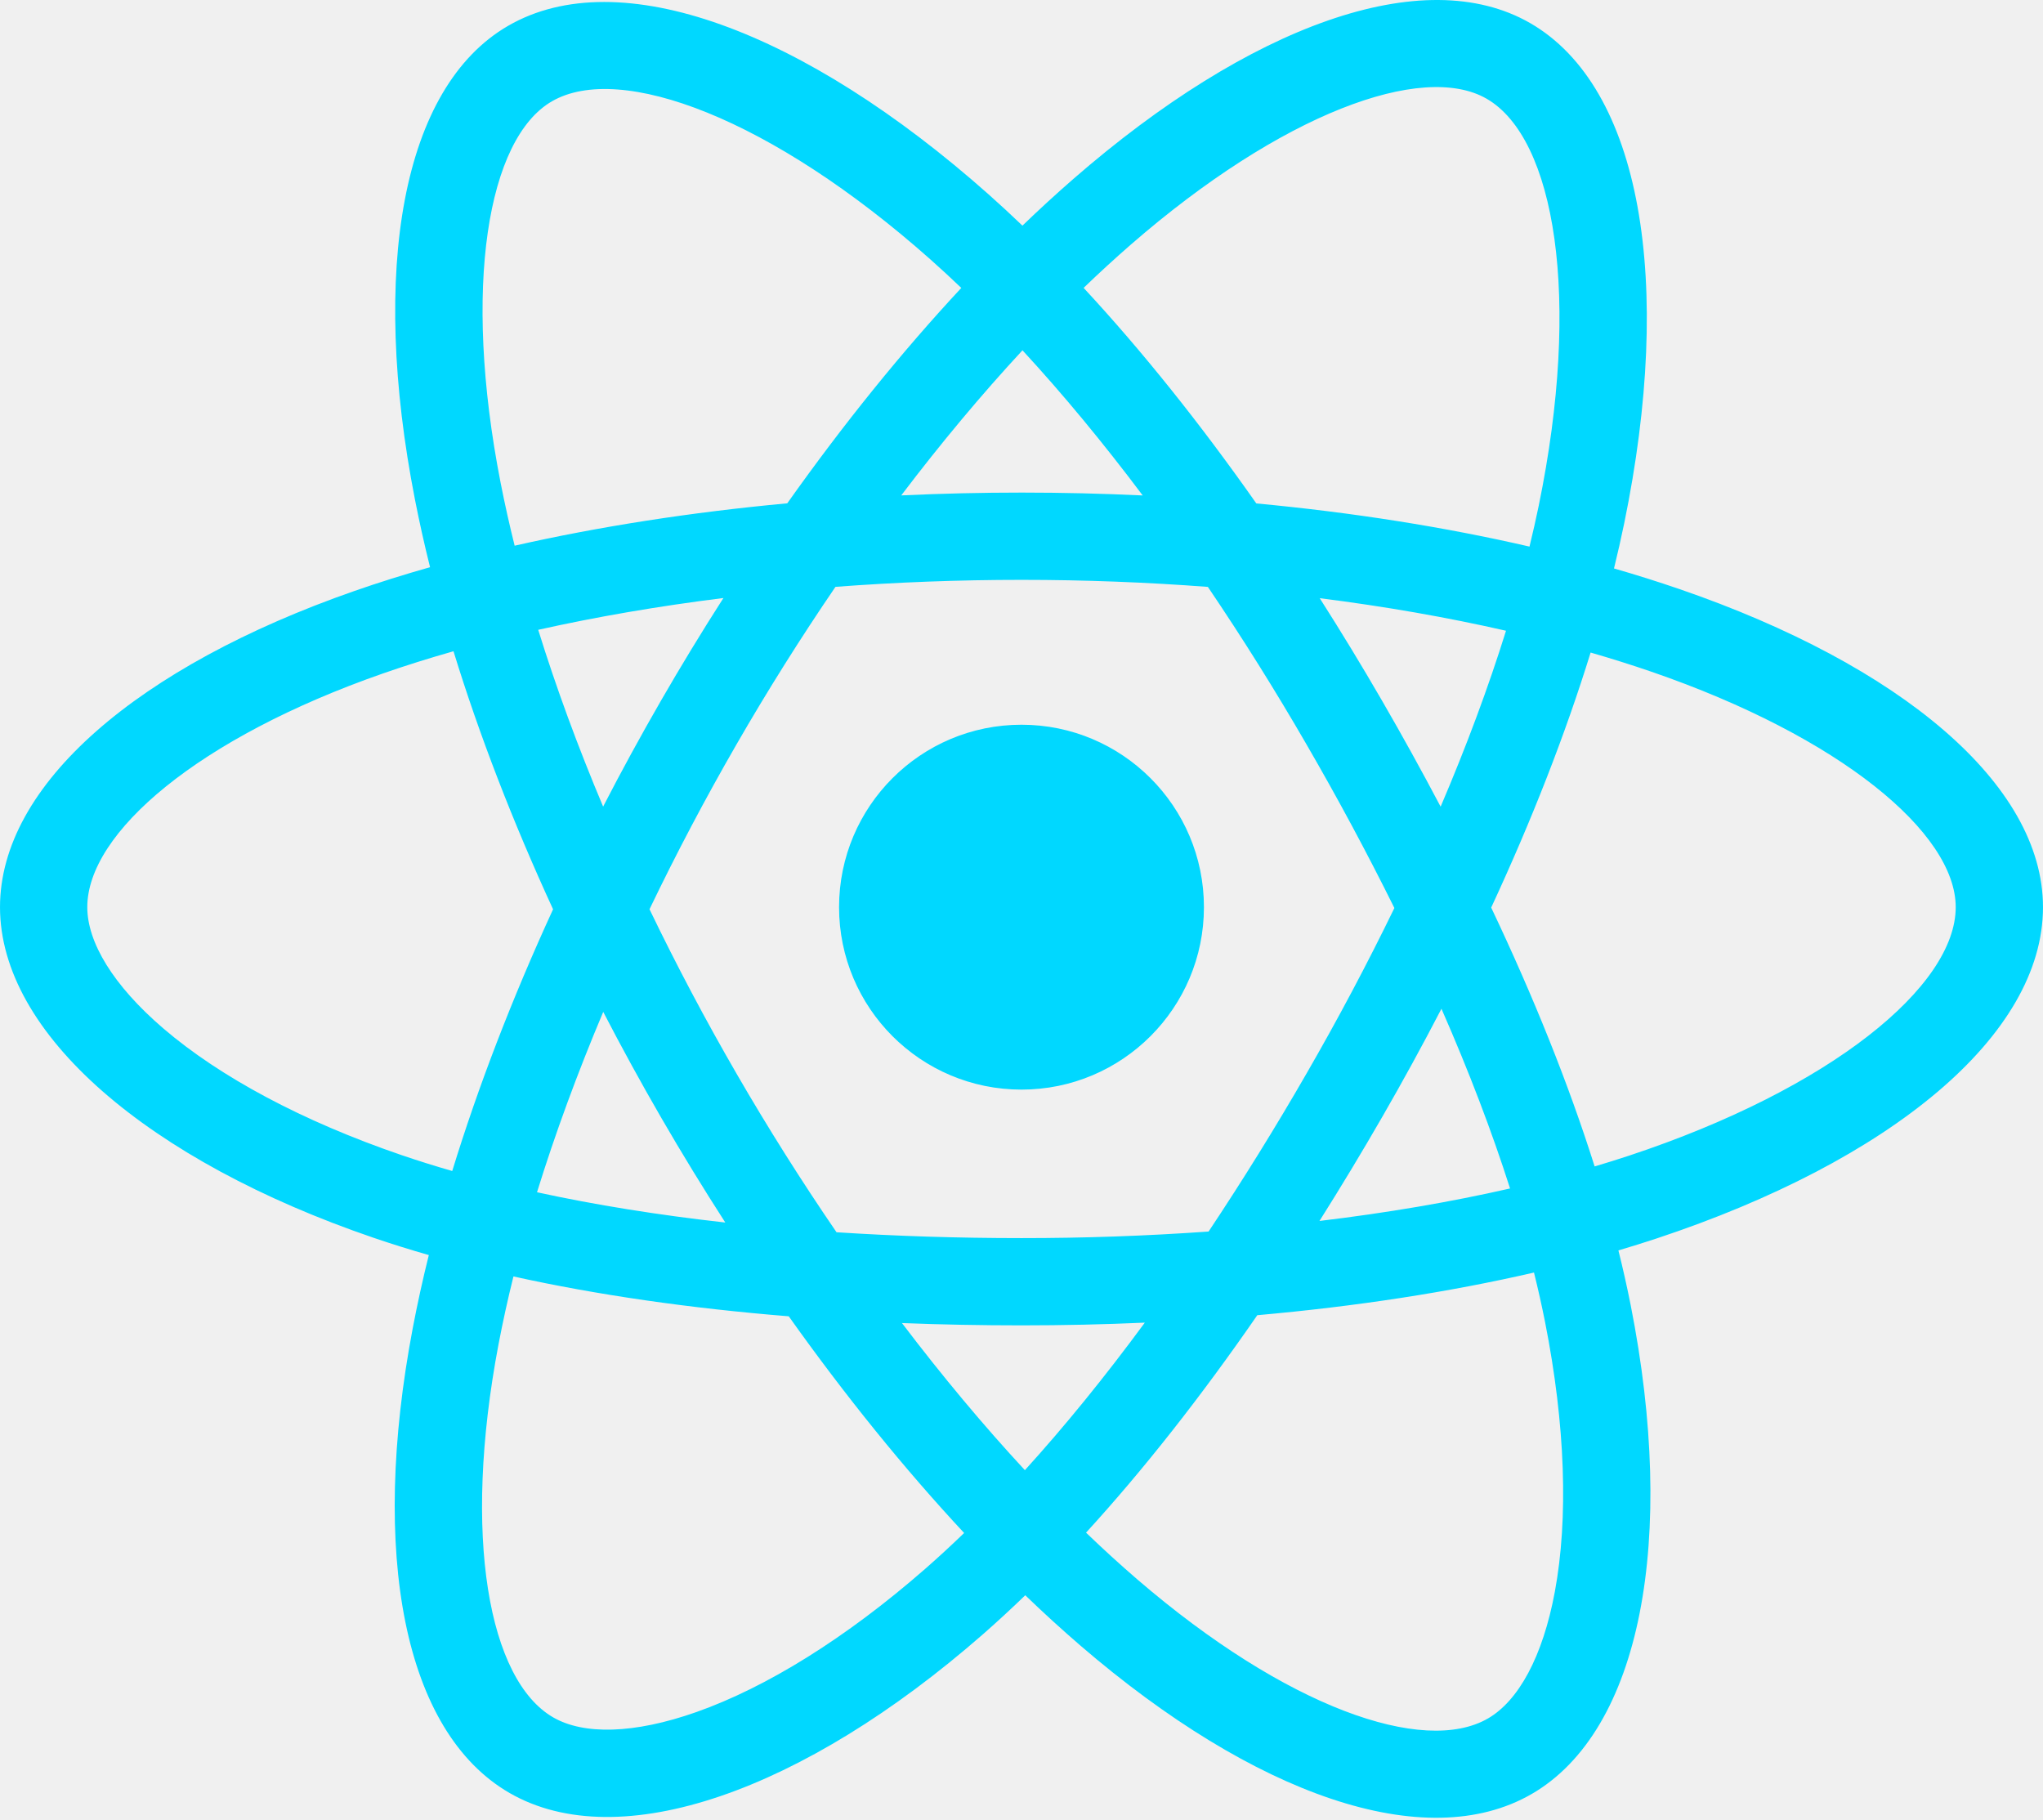
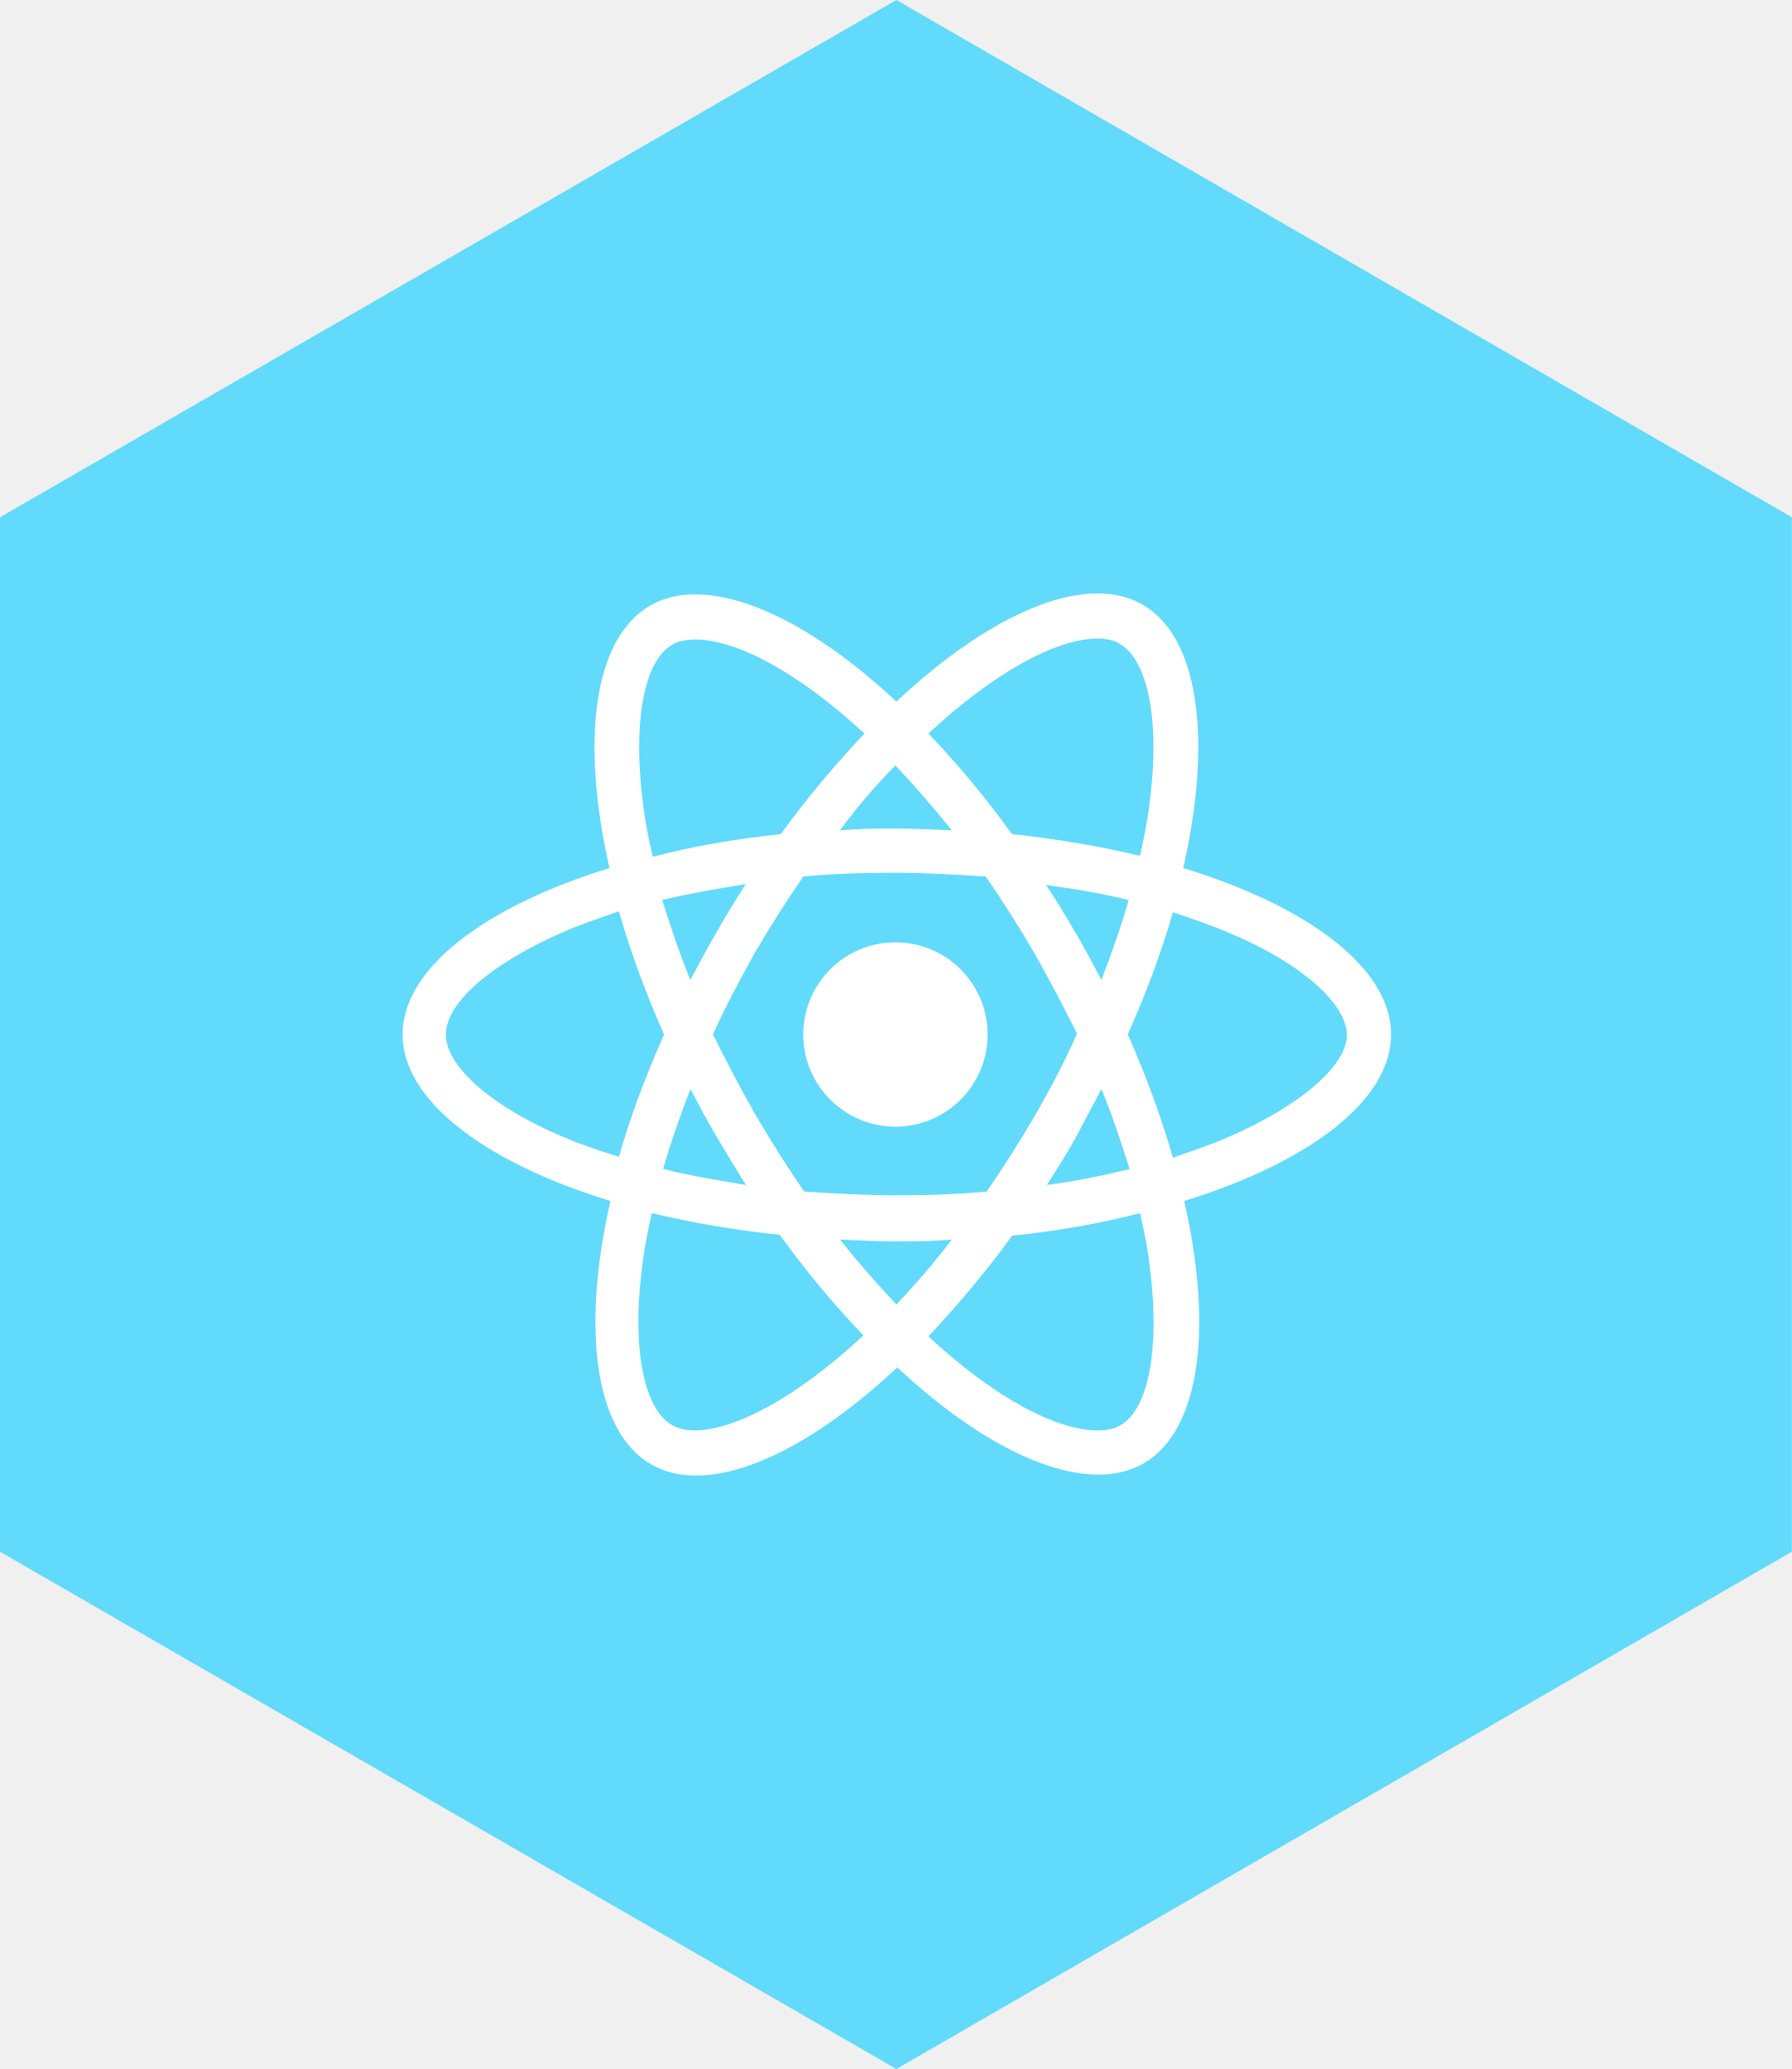
- <svg xmlns="http://www.w3.org/2000/svg" aria-hidden="true" role="img" class="iconify iconify--logos" width="35.93" height="32" preserveAspectRatio="xMidYMid meet" viewBox="0 0 256 228">
-   <path fill="#00D8FF" d="M210.483 73.824a171.49 171.49 0 0 0-8.24-2.597c.465-1.9.893-3.777 1.273-5.621c6.238-30.281 2.16-54.676-11.769-62.708c-13.355-7.7-35.196.329-57.254 19.526a171.23 171.23 0 0 0-6.375 5.848a155.866 155.866 0 0 0-4.241-3.917C100.759 3.829 77.587-4.822 63.673 3.233C50.33 10.957 46.379 33.89 51.995 62.588a170.974 170.974 0 0 0 1.892 8.48c-3.28.932-6.445 1.924-9.474 2.98C17.309 83.498 0 98.307 0 113.668c0 15.865 18.582 31.778 46.812 41.427a145.52 145.52 0 0 0 6.921 2.165a167.467 167.467 0 0 0-2.01 9.138c-5.354 28.2-1.173 50.591 12.134 58.266c13.744 7.926 36.812-.22 59.273-19.855a145.567 145.567 0 0 0 5.342-4.923a168.064 168.064 0 0 0 6.92 6.314c21.758 18.722 43.246 26.282 56.54 18.586c13.731-7.949 18.194-32.003 12.4-61.268a145.016 145.016 0 0 0-1.535-6.842c1.62-.48 3.21-.974 4.76-1.488c29.348-9.723 48.443-25.443 48.443-41.52c0-15.417-17.868-30.326-45.517-39.844Zm-6.365 70.984c-1.4.463-2.836.91-4.3 1.345c-3.24-10.257-7.612-21.163-12.963-32.432c5.106-11 9.31-21.767 12.459-31.957c2.619.758 5.16 1.557 7.61 2.4c23.69 8.156 38.14 20.213 38.14 29.504c0 9.896-15.606 22.743-40.946 31.14Zm-10.514 20.834c2.562 12.94 2.927 24.64 1.23 33.787c-1.524 8.219-4.59 13.698-8.382 15.893c-8.067 4.67-25.32-1.4-43.927-17.412a156.726 156.726 0 0 1-6.437-5.87c7.214-7.889 14.423-17.06 21.459-27.246c12.376-1.098 24.068-2.894 34.671-5.345a134.17 134.17 0 0 1 1.386 6.193ZM87.276 214.515c-7.882 2.783-14.16 2.863-17.955.675c-8.075-4.657-11.432-22.636-6.853-46.752a156.923 156.923 0 0 1 1.869-8.499c10.486 2.32 22.093 3.988 34.498 4.994c7.084 9.967 14.501 19.128 21.976 27.15a134.668 134.668 0 0 1-4.877 4.492c-9.933 8.682-19.886 14.842-28.658 17.94ZM50.35 144.747c-12.483-4.267-22.792-9.812-29.858-15.863c-6.35-5.437-9.555-10.836-9.555-15.216c0-9.322 13.897-21.212 37.076-29.293c2.813-.98 5.757-1.905 8.812-2.773c3.204 10.42 7.406 21.315 12.477 32.332c-5.137 11.18-9.399 22.249-12.634 32.792a134.718 134.718 0 0 1-6.318-1.979Zm12.378-84.26c-4.811-24.587-1.616-43.134 6.425-47.789c8.564-4.958 27.502 2.111 47.463 19.835a144.318 144.318 0 0 1 3.841 3.545c-7.438 7.987-14.787 17.08-21.808 26.988c-12.04 1.116-23.565 2.908-34.161 5.309a160.342 160.342 0 0 1-1.76-7.887Zm110.427 27.268a347.8 347.8 0 0 0-7.785-12.803c8.168 1.033 15.994 2.404 23.343 4.08c-2.206 7.072-4.956 14.465-8.193 22.045a381.151 381.151 0 0 0-7.365-13.322Zm-45.032-43.861c5.044 5.465 10.096 11.566 15.065 18.186a322.04 322.04 0 0 0-30.257-.006c4.974-6.559 10.069-12.652 15.192-18.18ZM82.802 87.83a323.167 323.167 0 0 0-7.227 13.238c-3.184-7.553-5.909-14.98-8.134-22.152c7.304-1.634 15.093-2.97 23.209-3.984a321.524 321.524 0 0 0-7.848 12.897Zm8.081 65.352c-8.385-.936-16.291-2.203-23.593-3.793c2.26-7.3 5.045-14.885 8.298-22.6a321.187 321.187 0 0 0 7.257 13.246c2.594 4.48 5.28 8.868 8.038 13.147Zm37.542 31.03c-5.184-5.592-10.354-11.779-15.403-18.433c4.902.192 9.899.29 14.978.29c5.218 0 10.376-.117 15.453-.343c-4.985 6.774-10.018 12.97-15.028 18.486Zm52.198-57.817c3.422 7.8 6.306 15.345 8.596 22.52c-7.422 1.694-15.436 3.058-23.88 4.071a382.417 382.417 0 0 0 7.859-13.026a347.403 347.403 0 0 0 7.425-13.565Zm-16.898 8.101a358.557 358.557 0 0 1-12.281 19.815a329.4 329.4 0 0 1-23.444.823c-7.967 0-15.716-.248-23.178-.732a310.202 310.202 0 0 1-12.513-19.846h.001a307.41 307.41 0 0 1-10.923-20.627a310.278 310.278 0 0 1 10.89-20.637l-.001.001a307.318 307.318 0 0 1 12.413-19.761c7.613-.576 15.42-.876 23.31-.876H128c7.926 0 15.743.303 23.354.883a329.357 329.357 0 0 1 12.335 19.695a358.489 358.489 0 0 1 11.036 20.54a329.472 329.472 0 0 1-11 20.722Zm22.56-122.124c8.572 4.944 11.906 24.881 6.52 51.026c-.344 1.668-.73 3.367-1.15 5.09c-10.622-2.452-22.155-4.275-34.23-5.408c-7.034-10.017-14.323-19.124-21.64-27.008a160.789 160.789 0 0 1 5.888-5.4c18.9-16.447 36.564-22.941 44.612-18.3ZM128 90.808c12.625 0 22.86 10.235 22.86 22.86s-10.235 22.86-22.86 22.86s-22.86-10.235-22.86-22.86s10.235-22.86 22.86-22.86Z" />
+ <svg xmlns="http://www.w3.org/2000/svg" version="1.1" id="react" x="0px" y="0px" viewBox="0 0 190.5 220" style="enable-background:new 0 0 190.5 220;" xml:space="preserve">
+   <style type="text/css">
+ 	.st0{fill:#61DAFB;}
+ 	.st1{fill:#FFFFFF;}
+ </style>
+   <polygon class="st0" points="0,55 0,165 95.3,220 190.5,165 190.5,55 95.3,0 " />
+   <g>
+     <path class="st1" d="M147.9,110c0-7-8.7-13.6-22.1-17.7c3.1-13.6,1.7-24.5-4.3-28c-1.4-0.8-3-1.2-4.8-1.2v4.8c1,0,1.8,0.2,2.4,0.6   c2.9,1.7,4.2,8,3.2,16.2c-0.2,2-0.6,4.1-1.1,6.3c-4.2-1-8.8-1.8-13.6-2.3c-2.9-4-5.9-7.6-8.9-10.7c7-6.5,13.6-10.1,18-10.1v-4.8   c-5.9,0-13.6,4.2-21.4,11.5c-7.8-7.3-15.5-11.4-21.4-11.4V68c4.4,0,11,3.5,18,10c-3,3.2-6,6.7-8.9,10.7c-4.8,0.5-9.4,1.3-13.6,2.4   c-0.5-2.1-0.9-4.2-1.1-6.2c-1-8.2,0.2-14.6,3.1-16.3c0.6-0.4,1.5-0.6,2.5-0.6v-4.8c-1.8,0-3.4,0.4-4.8,1.2   c-6,3.5-7.4,14.3-4.3,27.9c-13.3,4.1-22,10.7-22,17.7c0,7,8.7,13.6,22.1,17.7c-3.1,13.6-1.7,24.5,4.3,28c1.4,0.8,3,1.2,4.8,1.2   c5.9,0,13.6-4.2,21.4-11.5c7.8,7.3,15.5,11.4,21.4,11.4c1.8,0,3.4-0.4,4.8-1.2c6-3.5,7.4-14.3,4.3-27.9   C139.2,123.6,147.9,117,147.9,110L147.9,110z M120,95.7c-0.8,2.8-1.8,5.6-2.9,8.5c-0.9-1.7-1.8-3.4-2.8-5.1c-1-1.7-2-3.4-3.1-5   C114.2,94.5,117.1,95,120,95.7L120,95.7z M110.1,118.5c-1.7,2.9-3.4,5.6-5.2,8.2c-3.2,0.3-6.4,0.4-9.7,0.4c-3.2,0-6.5-0.2-9.7-0.4   c-1.8-2.6-3.5-5.3-5.2-8.2c-1.6-2.8-3.1-5.7-4.5-8.5c1.3-2.9,2.8-5.7,4.4-8.6c1.7-2.9,3.4-5.6,5.2-8.2c3.2-0.3,6.4-0.4,9.7-0.4   c3.2,0,6.5,0.2,9.7,0.4c1.8,2.6,3.5,5.3,5.2,8.2c1.6,2.8,3.1,5.7,4.5,8.5C113.2,112.9,111.7,115.7,110.1,118.5L110.1,118.5z    M117.1,115.8c1.2,2.9,2.1,5.7,3,8.5c-2.8,0.7-5.8,1.3-8.8,1.7c1.1-1.7,2.1-3.3,3.1-5.1C115.3,119.2,116.2,117.5,117.1,115.8   L117.1,115.8z M95.3,138.7c-2-2.1-4-4.4-6-6.9c1.9,0.1,3.9,0.2,5.9,0.2c2,0,4,0,6-0.2C99.3,134.3,97.3,136.6,95.3,138.7z M79.3,126   c-3-0.5-6-1-8.8-1.7c0.8-2.8,1.8-5.6,2.9-8.5c0.9,1.7,1.8,3.4,2.8,5.1C77.3,122.7,78.3,124.4,79.3,126z M95.2,81.4   c2,2.1,4,4.4,6,6.9c-1.9-0.1-3.9-0.2-5.9-0.2c-2,0-4,0-6,0.2C91.2,85.7,93.2,83.4,95.2,81.4z M79.3,94c-1.1,1.7-2.1,3.3-3.1,5.1   c-1,1.7-1.9,3.4-2.8,5.1c-1.2-2.9-2.1-5.7-3-8.5C73.3,95,76.3,94.5,79.3,94L79.3,94z M59.9,120.9c-7.6-3.2-12.5-7.5-12.5-10.9   s4.9-7.6,12.5-10.9c1.8-0.8,3.9-1.5,5.9-2.2c1.2,4.2,2.8,8.6,4.8,13.1c-2,4.5-3.6,8.8-4.8,13C63.8,122.4,61.8,121.7,59.9,120.9   L59.9,120.9z M71.4,151.5c-2.9-1.7-4.2-8-3.2-16.2c0.2-2,0.6-4.1,1.1-6.3c4.2,1,8.8,1.8,13.6,2.3c2.9,4,5.9,7.6,8.9,10.7   c-7,6.5-13.6,10.1-18,10.1C72.9,152.1,72.1,151.9,71.4,151.5L71.4,151.5z M122.3,135.2c1,8.2-0.2,14.6-3.1,16.3   c-0.6,0.4-1.5,0.6-2.5,0.6c-4.4,0-11-3.5-18-10c3-3.2,6-6.7,8.9-10.7c4.8-0.5,9.4-1.3,13.6-2.4   C121.7,131.1,122.1,133.2,122.3,135.2z M130.6,120.9c-1.8,0.8-3.9,1.5-5.9,2.2c-1.2-4.2-2.8-8.6-4.8-13.1c2-4.5,3.6-8.8,4.8-13   c2.1,0.7,4.1,1.4,6,2.2c7.6,3.2,12.5,7.5,12.5,10.9C143.1,113.4,138.2,117.6,130.6,120.9L130.6,120.9z" />
+     <circle class="st1" cx="95.2" cy="110" r="9.8" />
+   </g>
</svg>
